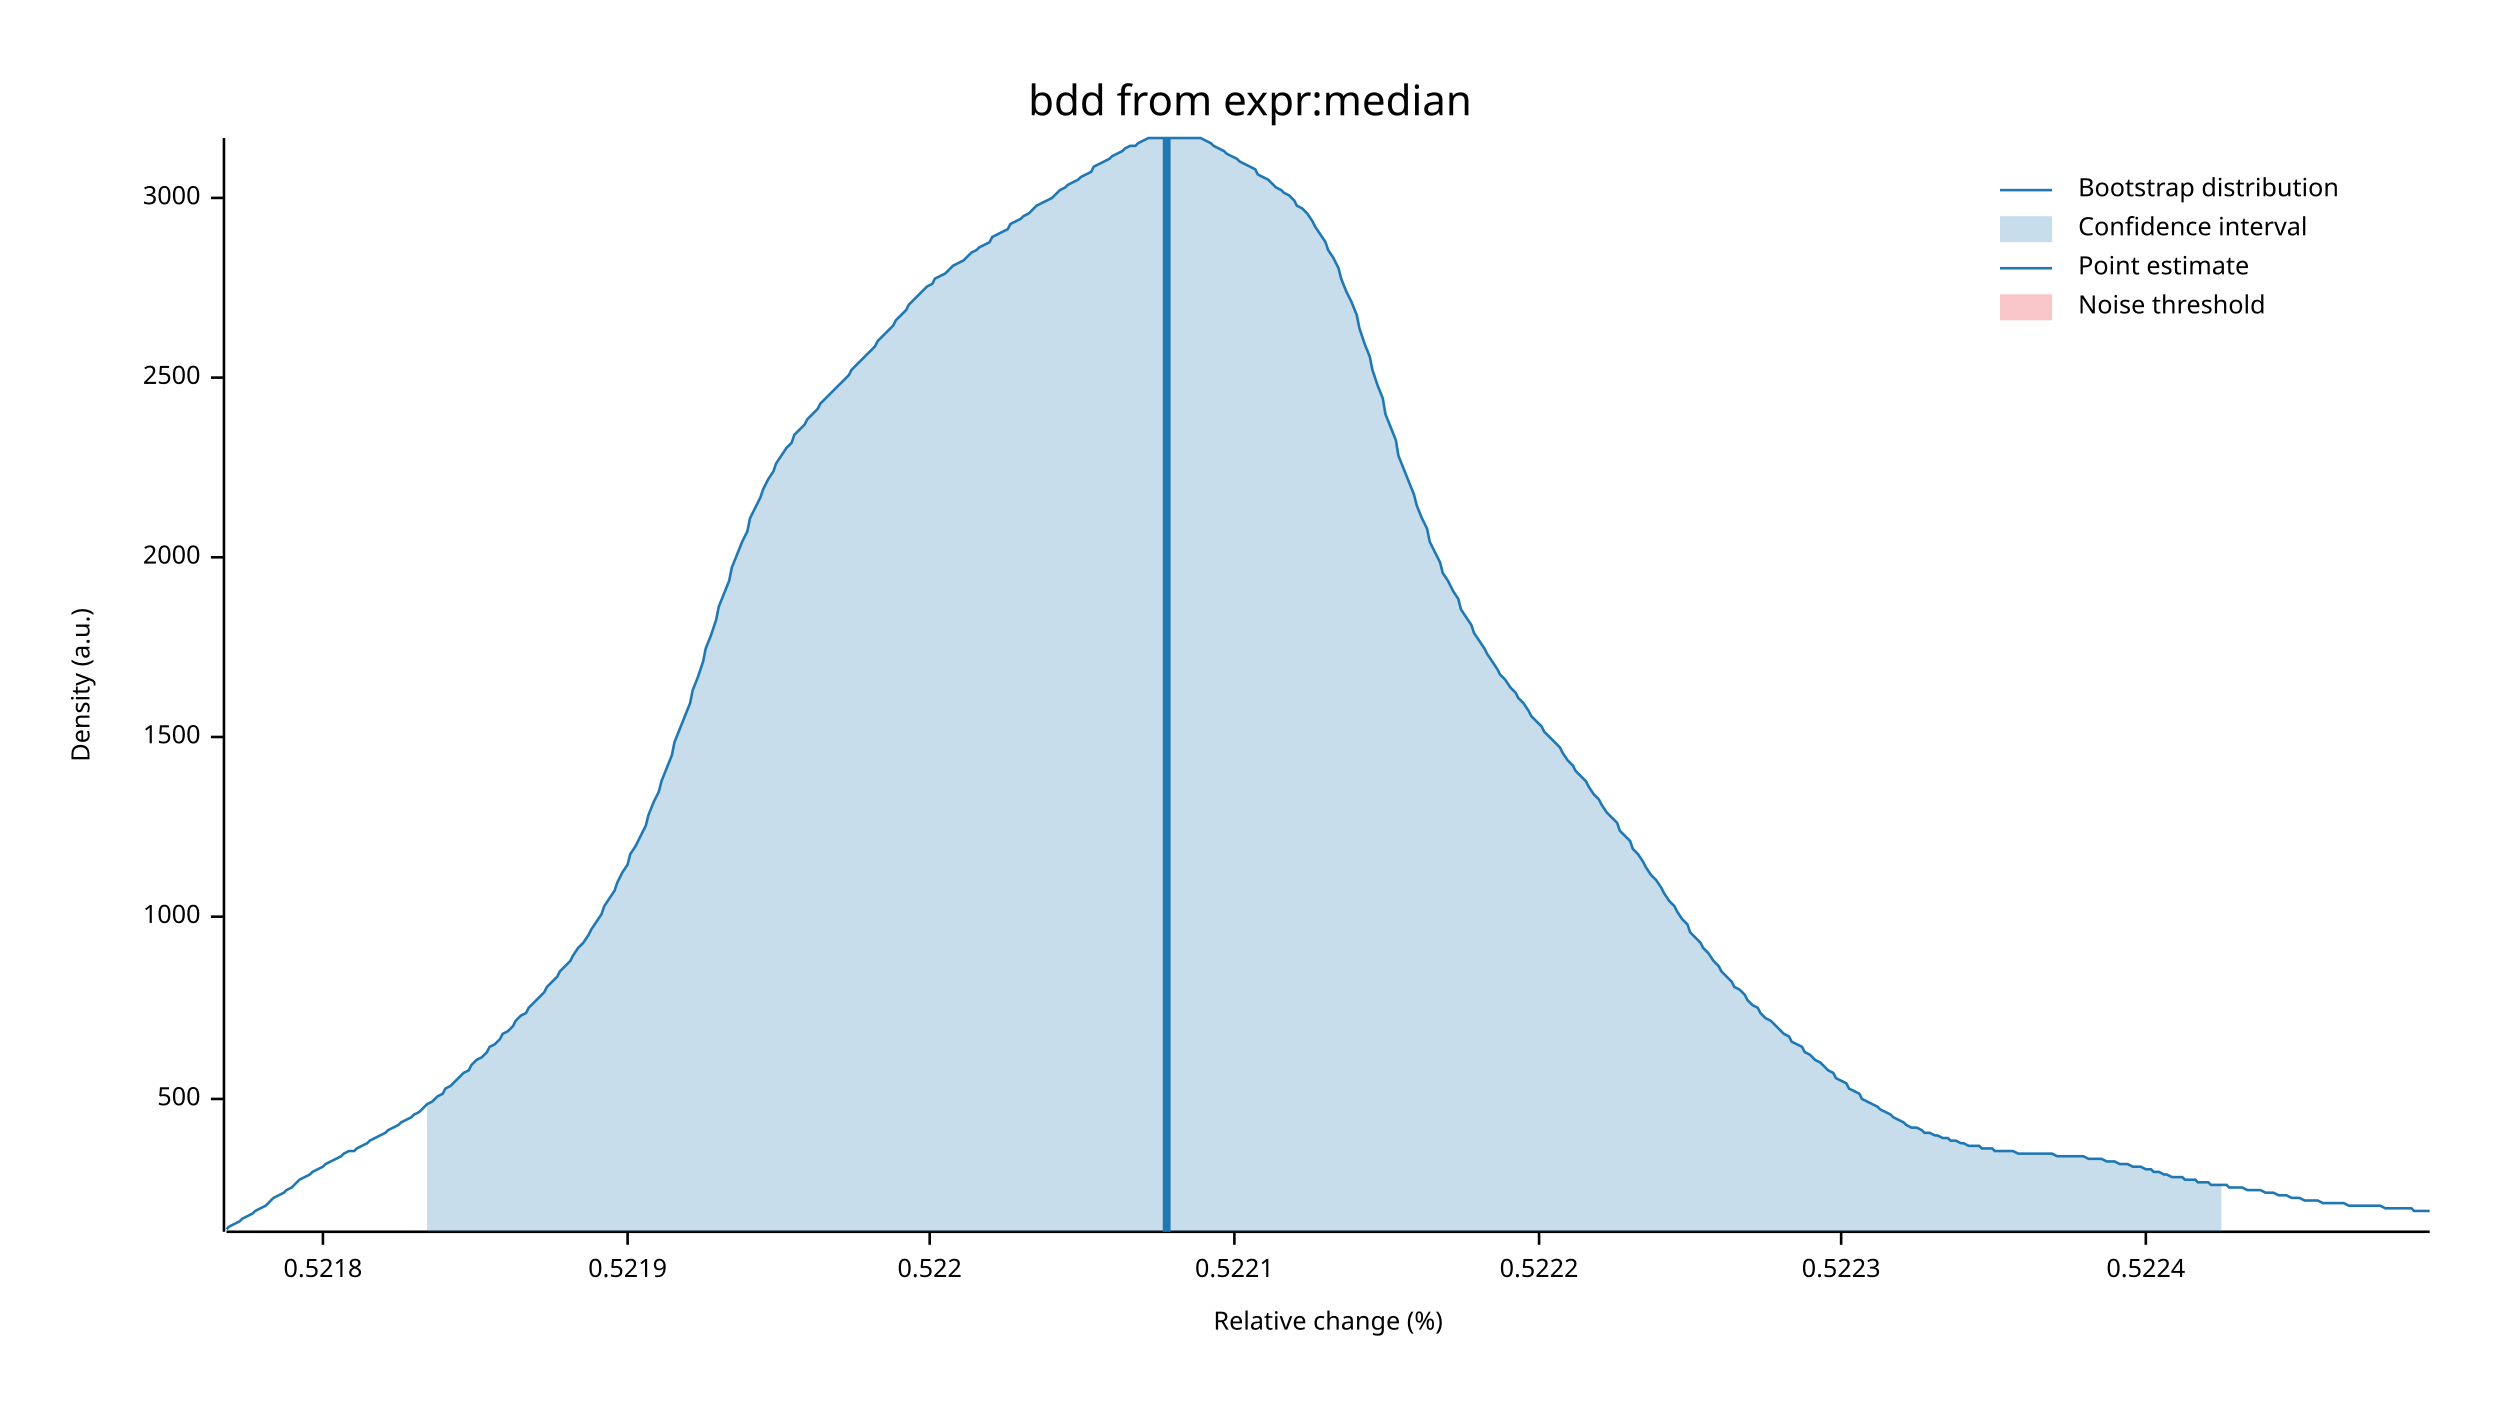
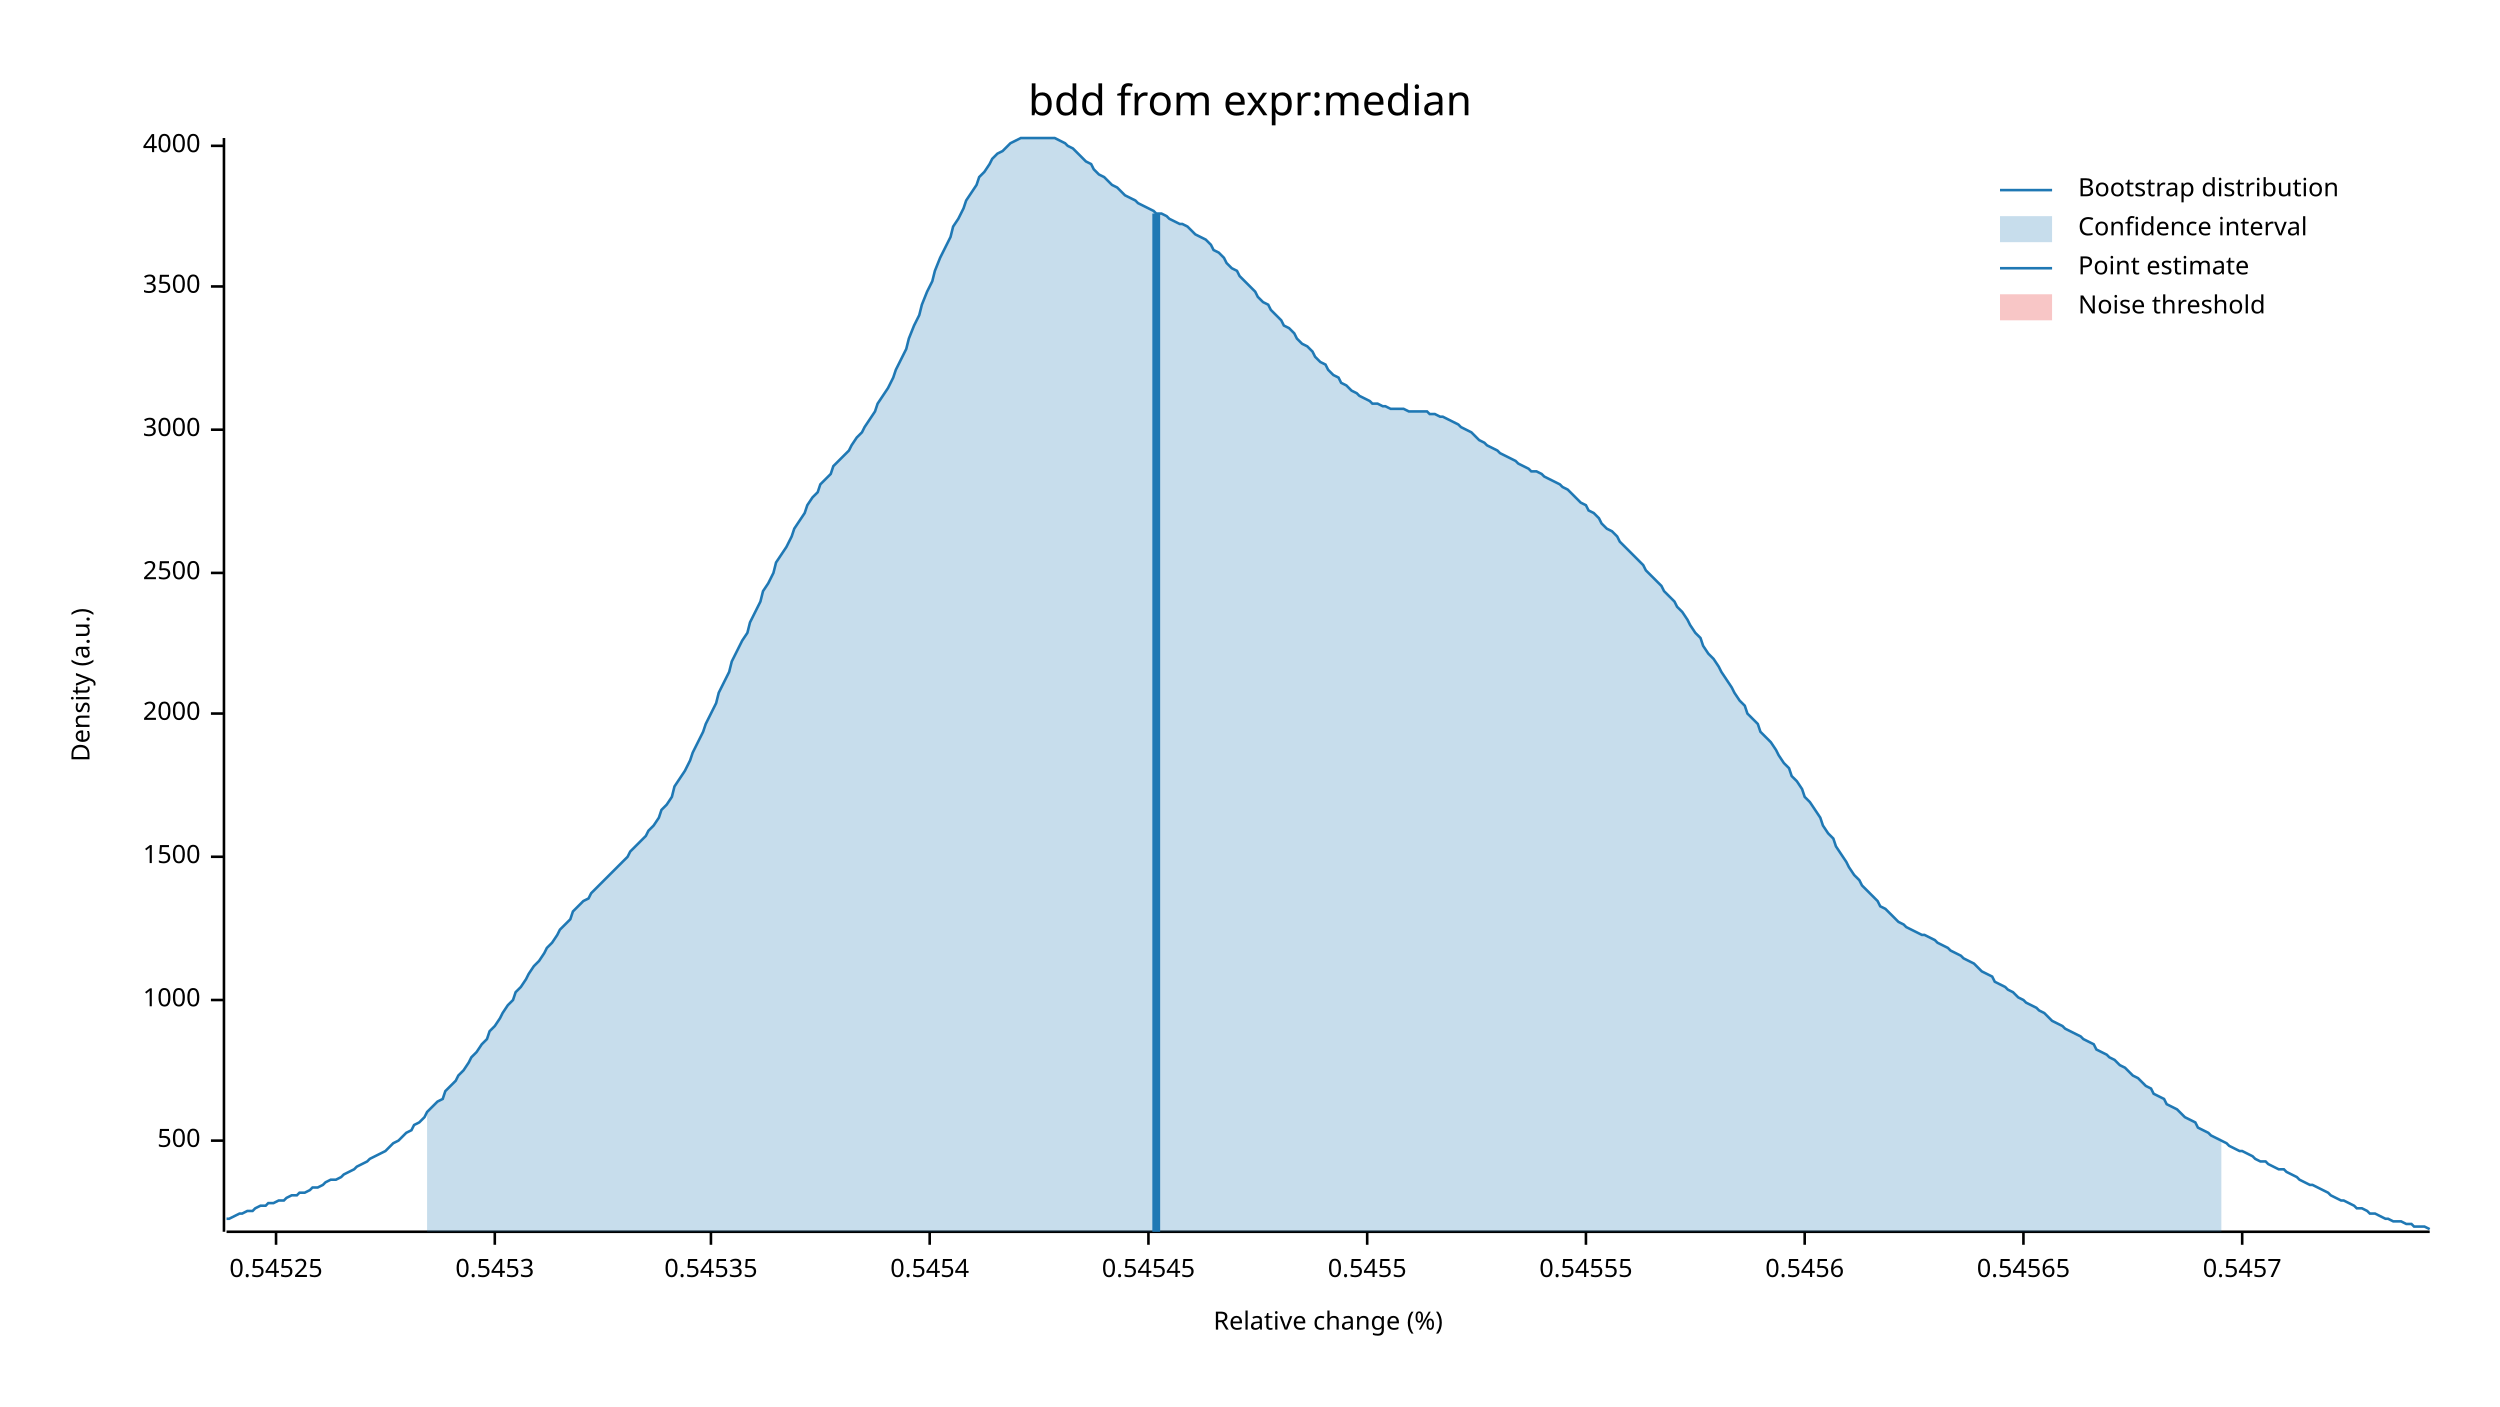
<svg xmlns="http://www.w3.org/2000/svg" width="960" height="540" viewBox="0 0 960 540">
  <text x="480" y="32" dy="0.76em" text-anchor="middle" font-family="sans-serif" font-size="16.129" opacity="1" fill="#000000">
bdd from expr:median
</text>
  <text x="27" y="263" dy="0.76em" text-anchor="middle" font-family="sans-serif" font-size="9.677" opacity="1" fill="#000000" transform="rotate(270, 27, 263)">
Density (a.u.)
</text>
  <text x="510" y="513" dy="-0.5ex" text-anchor="middle" font-family="sans-serif" font-size="9.677" opacity="1" fill="#000000">
Relative change (%)
</text>
  <polyline fill="none" opacity="1" stroke="#000000" stroke-width="1" points="86,53 86,473 " />
-   <text x="77" y="422" dy="0.5ex" text-anchor="end" font-family="sans-serif" font-size="9.677" opacity="1" fill="#000000">
+   <text x="77" y="438" dy="0.5ex" text-anchor="end" font-family="sans-serif" font-size="9.677" opacity="1" fill="#000000">
500
</text>
-   <polyline fill="none" opacity="1" stroke="#000000" stroke-width="1" points="81,422 86,422 " />
-   <text x="77" y="352" dy="0.5ex" text-anchor="end" font-family="sans-serif" font-size="9.677" opacity="1" fill="#000000">
+   <polyline fill="none" opacity="1" stroke="#000000" stroke-width="1" points="81,438 86,438 " />
+   <text x="77" y="384" dy="0.5ex" text-anchor="end" font-family="sans-serif" font-size="9.677" opacity="1" fill="#000000">
1000
</text>
-   <polyline fill="none" opacity="1" stroke="#000000" stroke-width="1" points="81,352 86,352 " />
-   <text x="77" y="283" dy="0.5ex" text-anchor="end" font-family="sans-serif" font-size="9.677" opacity="1" fill="#000000">
+   <polyline fill="none" opacity="1" stroke="#000000" stroke-width="1" points="81,384 86,384 " />
+   <text x="77" y="329" dy="0.5ex" text-anchor="end" font-family="sans-serif" font-size="9.677" opacity="1" fill="#000000">
1500
</text>
-   <polyline fill="none" opacity="1" stroke="#000000" stroke-width="1" points="81,283 86,283 " />
-   <text x="77" y="214" dy="0.5ex" text-anchor="end" font-family="sans-serif" font-size="9.677" opacity="1" fill="#000000">
+   <polyline fill="none" opacity="1" stroke="#000000" stroke-width="1" points="81,329 86,329 " />
+   <text x="77" y="274" dy="0.5ex" text-anchor="end" font-family="sans-serif" font-size="9.677" opacity="1" fill="#000000">
2000
</text>
-   <polyline fill="none" opacity="1" stroke="#000000" stroke-width="1" points="81,214 86,214 " />
-   <text x="77" y="145" dy="0.5ex" text-anchor="end" font-family="sans-serif" font-size="9.677" opacity="1" fill="#000000">
+   <polyline fill="none" opacity="1" stroke="#000000" stroke-width="1" points="81,274 86,274 " />
+   <text x="77" y="220" dy="0.5ex" text-anchor="end" font-family="sans-serif" font-size="9.677" opacity="1" fill="#000000">
2500
</text>
-   <polyline fill="none" opacity="1" stroke="#000000" stroke-width="1" points="81,145 86,145 " />
-   <text x="77" y="76" dy="0.5ex" text-anchor="end" font-family="sans-serif" font-size="9.677" opacity="1" fill="#000000">
+   <polyline fill="none" opacity="1" stroke="#000000" stroke-width="1" points="81,220 86,220 " />
+   <text x="77" y="165" dy="0.5ex" text-anchor="end" font-family="sans-serif" font-size="9.677" opacity="1" fill="#000000">
3000
</text>
-   <polyline fill="none" opacity="1" stroke="#000000" stroke-width="1" points="81,76 86,76 " />
+   <polyline fill="none" opacity="1" stroke="#000000" stroke-width="1" points="81,165 86,165 " />
+   <text x="77" y="110" dy="0.5ex" text-anchor="end" font-family="sans-serif" font-size="9.677" opacity="1" fill="#000000">
+ 3500
+ </text>
+   <polyline fill="none" opacity="1" stroke="#000000" stroke-width="1" points="81,110 86,110 " />
+   <text x="77" y="56" dy="0.5ex" text-anchor="end" font-family="sans-serif" font-size="9.677" opacity="1" fill="#000000">
+ 4000
+ </text>
+   <polyline fill="none" opacity="1" stroke="#000000" stroke-width="1" points="81,56 86,56 " />
  <polyline fill="none" opacity="1" stroke="#000000" stroke-width="1" points="87,473 933,473 " />
-   <text x="124" y="483" dy="0.76em" text-anchor="middle" font-family="sans-serif" font-size="9.677" opacity="1" fill="#000000">
- 0.5218
+   <text x="106" y="483" dy="0.76em" text-anchor="middle" font-family="sans-serif" font-size="9.677" opacity="1" fill="#000000">
+ 0.54525
</text>
-   <polyline fill="none" opacity="1" stroke="#000000" stroke-width="1" points="124,473 124,478 " />
-   <text x="241" y="483" dy="0.76em" text-anchor="middle" font-family="sans-serif" font-size="9.677" opacity="1" fill="#000000">
- 0.5219
+   <polyline fill="none" opacity="1" stroke="#000000" stroke-width="1" points="106,473 106,478 " />
+   <text x="190" y="483" dy="0.76em" text-anchor="middle" font-family="sans-serif" font-size="9.677" opacity="1" fill="#000000">
+ 0.5453
</text>
-   <polyline fill="none" opacity="1" stroke="#000000" stroke-width="1" points="241,473 241,478 " />
+   <polyline fill="none" opacity="1" stroke="#000000" stroke-width="1" points="190,473 190,478 " />
+   <text x="273" y="483" dy="0.76em" text-anchor="middle" font-family="sans-serif" font-size="9.677" opacity="1" fill="#000000">
+ 0.54535
+ </text>
+   <polyline fill="none" opacity="1" stroke="#000000" stroke-width="1" points="273,473 273,478 " />
  <text x="357" y="483" dy="0.76em" text-anchor="middle" font-family="sans-serif" font-size="9.677" opacity="1" fill="#000000">
- 0.522
+ 0.5454
</text>
  <polyline fill="none" opacity="1" stroke="#000000" stroke-width="1" points="357,473 357,478 " />
-   <text x="474" y="483" dy="0.76em" text-anchor="middle" font-family="sans-serif" font-size="9.677" opacity="1" fill="#000000">
- 0.5221
+   <text x="441" y="483" dy="0.76em" text-anchor="middle" font-family="sans-serif" font-size="9.677" opacity="1" fill="#000000">
+ 0.54545
</text>
-   <polyline fill="none" opacity="1" stroke="#000000" stroke-width="1" points="474,473 474,478 " />
-   <text x="591" y="483" dy="0.76em" text-anchor="middle" font-family="sans-serif" font-size="9.677" opacity="1" fill="#000000">
- 0.5222
+   <polyline fill="none" opacity="1" stroke="#000000" stroke-width="1" points="441,473 441,478 " />
+   <text x="525" y="483" dy="0.76em" text-anchor="middle" font-family="sans-serif" font-size="9.677" opacity="1" fill="#000000">
+ 0.5455
</text>
-   <polyline fill="none" opacity="1" stroke="#000000" stroke-width="1" points="591,473 591,478 " />
-   <text x="707" y="483" dy="0.76em" text-anchor="middle" font-family="sans-serif" font-size="9.677" opacity="1" fill="#000000">
- 0.5223
+   <polyline fill="none" opacity="1" stroke="#000000" stroke-width="1" points="525,473 525,478 " />
+   <text x="609" y="483" dy="0.76em" text-anchor="middle" font-family="sans-serif" font-size="9.677" opacity="1" fill="#000000">
+ 0.54555
</text>
-   <polyline fill="none" opacity="1" stroke="#000000" stroke-width="1" points="707,473 707,478 " />
-   <text x="824" y="483" dy="0.76em" text-anchor="middle" font-family="sans-serif" font-size="9.677" opacity="1" fill="#000000">
- 0.5224
+   <polyline fill="none" opacity="1" stroke="#000000" stroke-width="1" points="609,473 609,478 " />
+   <text x="693" y="483" dy="0.76em" text-anchor="middle" font-family="sans-serif" font-size="9.677" opacity="1" fill="#000000">
+ 0.5456
</text>
-   <polyline fill="none" opacity="1" stroke="#000000" stroke-width="1" points="824,473 824,478 " />
-   <polyline fill="none" opacity="1" stroke="#1F78B4" stroke-width="1" points="87,472 88,471 90,470 92,469 93,468 95,467 97,466 98,465 100,464 102,463 103,462 105,460 107,459 109,458 110,457 112,456 114,454 115,453 117,452 119,451 120,450 122,449 124,448 125,447 127,446 129,445 131,444 132,443 134,442 136,442 137,441 139,440 141,439 142,438 144,437 146,436 148,435 149,434 151,433 153,432 154,431 156,430 158,429 159,428 161,427 163,425 164,424 166,423 168,421 170,420 171,418 173,417 175,415 176,414 178,412 180,411 181,409 183,407 185,406 187,404 188,402 190,401 192,399 193,397 195,396 197,394 198,392 200,390 202,389 203,387 205,385 207,383 209,381 210,379 212,377 214,375 215,373 217,371 219,369 220,367 222,364 224,362 226,359 227,357 229,354 231,351 232,348 234,345 236,342 237,339 239,335 241,332 242,328 244,325 246,321 248,317 249,313 251,308 253,304 254,300 256,295 258,290 259,285 261,280 263,275 265,270 266,265 268,260 270,254 271,249 273,244 275,238 276,233 278,228 280,223 281,218 283,213 285,208 287,204 288,199 290,195 292,191 293,188 295,184 297,181 298,178 300,175 302,172 304,170 305,167 307,165 309,163 310,161 312,159 314,157 315,155 317,153 319,151 320,150 322,148 324,146 326,144 327,142 329,140 331,138 332,137 334,135 336,133 337,131 339,129 341,127 343,125 344,123 346,121 348,119 349,117 351,115 353,113 354,112 356,110 358,109 359,107 361,106 363,105 365,103 366,102 368,101 370,100 371,99 373,97 375,96 376,95 378,94 380,93 381,91 383,90 385,89 387,88 388,86 390,85 392,84 393,83 395,82 397,80 398,79 400,78 402,77 404,76 405,75 407,73 409,72 410,71 412,70 414,69 415,68 417,67 419,66 420,64 422,63 424,62 426,61 427,60 429,59 431,58 432,57 434,56 436,56 437,55 439,54 441,53 443,53 444,53 446,53 448,53 449,53 451,53 453,53 454,53 456,53 458,53 459,53 461,53 463,54 465,55 466,56 468,57 470,58 471,59 473,60 475,61 476,62 478,63 480,64 482,65 483,67 485,68 487,69 488,70 490,72 492,73 493,74 495,75 497,77 498,79 500,80 502,82 504,85 505,87 507,90 509,93 510,96 512,99 514,103 515,107 517,112 519,116 521,121 522,126 524,132 526,137 527,142 529,148 531,153 532,159 534,164 536,169 537,175 539,180 541,185 543,190 544,194 546,199 548,203 549,208 551,212 553,216 554,220 556,223 558,227 560,230 561,234 563,237 565,240 566,243 568,246 570,249 571,251 573,254 575,257 576,259 578,261 580,264 582,266 583,268 585,270 587,273 588,275 590,277 592,279 593,281 595,283 597,285 599,287 600,289 602,292 604,294 605,296 607,298 609,300 610,302 612,305 614,307 615,309 617,312 619,314 621,316 622,319 624,321 626,323 627,326 629,328 631,331 632,333 634,336 636,338 638,341 639,343 641,346 643,348 644,350 646,353 648,355 649,358 651,360 653,362 654,364 656,366 658,369 660,371 661,373 663,375 665,377 666,379 668,380 670,382 671,384 673,386 675,387 676,389 678,391 680,392 682,394 683,395 685,397 687,398 688,400 690,401 692,402 693,404 695,405 697,407 699,408 700,409 702,411 704,412 705,414 707,415 709,416 710,418 712,419 714,420 715,422 717,423 719,424 721,425 722,426 724,427 726,428 727,429 729,430 731,431 732,432 734,433 736,433 738,434 739,435 741,435 743,436 744,436 746,437 748,437 749,438 751,438 753,439 754,439 756,440 758,440 760,440 761,441 763,441 765,441 766,442 768,442 770,442 771,442 773,442 775,443 777,443 778,443 780,443 782,443 783,443 785,443 787,443 788,443 790,444 792,444 793,444 795,444 797,444 799,444 800,444 802,445 804,445 805,445 807,445 809,446 810,446 812,446 814,447 816,447 817,447 819,448 821,448 822,448 824,449 826,449 827,450 829,450 831,451 832,451 834,452 836,452 838,452 839,453 841,453 843,453 844,454 846,454 848,454 849,455 851,455 853,455 855,455 856,456 858,456 860,456 861,456 863,457 865,457 866,457 868,457 870,458 871,458 873,458 875,459 877,459 878,459 880,460 882,460 883,460 885,461 887,461 888,461 890,461 892,462 894,462 895,462 897,462 899,462 900,462 902,463 904,463 905,463 907,463 909,463 910,463 912,463 914,463 916,464 917,464 919,464 921,464 922,464 924,464 926,464 927,465 929,465 931,465 933,465 " />
-   <polygon opacity="0.25" fill="#1F78B4" points="164,424 166,423 168,421 170,420 171,418 173,417 175,415 176,414 178,412 180,411 181,409 183,407 185,406 187,404 188,402 190,401 192,399 193,397 195,396 197,394 198,392 200,390 202,389 203,387 205,385 207,383 209,381 210,379 212,377 214,375 215,373 217,371 219,369 220,367 222,364 224,362 226,359 227,357 229,354 231,351 232,348 234,345 236,342 237,339 239,335 241,332 242,328 244,325 246,321 248,317 249,313 251,308 253,304 254,300 256,295 258,290 259,285 261,280 263,275 265,270 266,265 268,260 270,254 271,249 273,244 275,238 276,233 278,228 280,223 281,218 283,213 285,208 287,204 288,199 290,195 292,191 293,188 295,184 297,181 298,178 300,175 302,172 304,170 305,167 307,165 309,163 310,161 312,159 314,157 315,155 317,153 319,151 320,150 322,148 324,146 326,144 327,142 329,140 331,138 332,137 334,135 336,133 337,131 339,129 341,127 343,125 344,123 346,121 348,119 349,117 351,115 353,113 354,112 356,110 358,109 359,107 361,106 363,105 365,103 366,102 368,101 370,100 371,99 373,97 375,96 376,95 378,94 380,93 381,91 383,90 385,89 387,88 388,86 390,85 392,84 393,83 395,82 397,80 398,79 400,78 402,77 404,76 405,75 407,73 409,72 410,71 412,70 414,69 415,68 417,67 419,66 420,64 422,63 424,62 426,61 427,60 429,59 431,58 432,57 434,56 436,56 437,55 439,54 441,53 443,53 444,53 446,53 448,53 449,53 451,53 453,53 454,53 456,53 458,53 459,53 461,53 463,54 465,55 466,56 468,57 470,58 471,59 473,60 475,61 476,62 478,63 480,64 482,65 483,67 485,68 487,69 488,70 490,72 492,73 493,74 495,75 497,77 498,79 500,80 502,82 504,85 505,87 507,90 509,93 510,96 512,99 514,103 515,107 517,112 519,116 521,121 522,126 524,132 526,137 527,142 529,148 531,153 532,159 534,164 536,169 537,175 539,180 541,185 543,190 544,194 546,199 548,203 549,208 551,212 553,216 554,220 556,223 558,227 560,230 561,234 563,237 565,240 566,243 568,246 570,249 571,251 573,254 575,257 576,259 578,261 580,264 582,266 583,268 585,270 587,273 588,275 590,277 592,279 593,281 595,283 597,285 599,287 600,289 602,292 604,294 605,296 607,298 609,300 610,302 612,305 614,307 615,309 617,312 619,314 621,316 622,319 624,321 626,323 627,326 629,328 631,331 632,333 634,336 636,338 638,341 639,343 641,346 643,348 644,350 646,353 648,355 649,358 651,360 653,362 654,364 656,366 658,369 660,371 661,373 663,375 665,377 666,379 668,380 670,382 671,384 673,386 675,387 676,389 678,391 680,392 682,394 683,395 685,397 687,398 688,400 690,401 692,402 693,404 695,405 697,407 699,408 700,409 702,411 704,412 705,414 707,415 709,416 710,418 712,419 714,420 715,422 717,423 719,424 721,425 722,426 724,427 726,428 727,429 729,430 731,431 732,432 734,433 736,433 738,434 739,435 741,435 743,436 744,436 746,437 748,437 749,438 751,438 753,439 754,439 756,440 758,440 760,440 761,441 763,441 765,441 766,442 768,442 770,442 771,442 773,442 775,443 777,443 778,443 780,443 782,443 783,443 785,443 787,443 788,443 790,444 792,444 793,444 795,444 797,444 799,444 800,444 802,445 804,445 805,445 807,445 809,446 810,446 812,446 814,447 816,447 817,447 819,448 821,448 822,448 824,449 826,449 827,450 829,450 831,451 832,451 834,452 836,452 838,452 839,453 841,453 843,453 844,454 846,454 848,454 849,455 851,455 853,455 853,473 164,473 " />
-   <polyline fill="none" opacity="1" stroke="#1F78B4" stroke-width="3" points="448,473 448,53 " />
+   <polyline fill="none" opacity="1" stroke="#000000" stroke-width="1" points="693,473 693,478 " />
+   <text x="777" y="483" dy="0.76em" text-anchor="middle" font-family="sans-serif" font-size="9.677" opacity="1" fill="#000000">
+ 0.54565
+ </text>
+   <polyline fill="none" opacity="1" stroke="#000000" stroke-width="1" points="777,473 777,478 " />
+   <text x="861" y="483" dy="0.76em" text-anchor="middle" font-family="sans-serif" font-size="9.677" opacity="1" fill="#000000">
+ 0.5457
+ </text>
+   <polyline fill="none" opacity="1" stroke="#000000" stroke-width="1" points="861,473 861,478 " />
+   <polyline fill="none" opacity="1" stroke="#1F78B4" stroke-width="1" points="87,468 88,468 90,467 92,466 93,466 95,465 97,465 98,464 100,463 102,463 103,462 105,462 107,461 109,461 110,460 112,459 114,459 115,458 117,458 119,457 120,456 122,456 124,455 125,454 127,453 129,453 131,452 132,451 134,450 136,449 137,448 139,447 141,446 142,445 144,444 146,443 148,442 149,441 151,439 153,438 154,437 156,435 158,434 159,432 161,431 163,429 164,427 166,425 168,423 170,422 171,419 173,417 175,415 176,413 178,411 180,408 181,406 183,404 185,401 187,399 188,396 190,394 192,391 193,389 195,386 197,384 198,381 200,379 202,376 203,374 205,371 207,369 209,366 210,364 212,362 214,359 215,357 217,355 219,353 220,350 222,348 224,346 226,345 227,343 229,341 231,339 232,338 234,336 236,334 237,333 239,331 241,329 242,327 244,325 246,323 248,321 249,319 251,317 253,314 254,311 256,309 258,306 259,302 261,299 263,296 265,292 266,289 268,285 270,281 271,278 273,274 275,270 276,266 278,262 280,258 281,254 283,250 285,246 287,243 288,239 290,235 292,231 293,227 295,224 297,220 298,216 300,213 302,210 304,206 305,203 307,200 309,197 310,194 312,191 314,189 315,186 317,184 319,182 320,179 322,177 324,175 326,173 327,171 329,168 331,166 332,164 334,161 336,158 337,155 339,152 341,149 343,145 344,142 346,138 348,134 349,130 351,125 353,121 354,117 356,112 358,108 359,104 361,99 363,95 365,91 366,87 368,84 370,80 371,77 373,74 375,71 376,68 378,66 380,63 381,61 383,59 385,58 387,56 388,55 390,54 392,53 393,53 395,53 397,53 398,53 400,53 402,53 404,53 405,53 407,54 409,55 410,56 412,57 414,59 415,60 417,62 419,63 420,65 422,67 424,68 426,70 427,71 429,72 431,74 432,75 434,76 436,77 437,78 439,79 441,80 443,81 444,82 446,82 448,83 449,84 451,85 453,86 454,86 456,87 458,89 459,90 461,91 463,92 465,94 466,96 468,97 470,99 471,101 473,103 475,104 476,106 478,108 480,110 482,112 483,114 485,116 487,117 488,119 490,121 492,123 493,125 495,126 497,128 498,130 500,132 502,133 504,135 505,137 507,139 509,140 510,142 512,144 514,145 515,147 517,148 519,150 521,151 522,152 524,153 526,154 527,155 529,155 531,156 532,156 534,157 536,157 537,157 539,157 541,158 543,158 544,158 546,158 548,158 549,159 551,159 553,160 554,160 556,161 558,162 560,163 561,164 563,165 565,166 566,167 568,169 570,170 571,171 573,172 575,173 576,174 578,175 580,176 582,177 583,178 585,179 587,180 588,181 590,181 592,182 593,183 595,184 597,185 599,186 600,187 602,188 604,190 605,191 607,193 609,194 610,196 612,197 614,199 615,201 617,203 619,204 621,206 622,208 624,210 626,212 627,213 629,215 631,217 632,219 634,221 636,223 638,225 639,227 641,229 643,231 644,233 646,235 648,238 649,240 651,243 653,245 654,248 656,251 658,253 660,256 661,258 663,261 665,264 666,266 668,269 670,271 671,274 673,276 675,278 676,281 678,283 680,285 682,288 683,290 685,293 687,295 688,298 690,300 692,303 693,306 695,308 697,311 699,314 700,317 702,320 704,322 705,325 707,328 709,331 710,333 712,336 714,338 715,340 717,342 719,344 721,346 722,348 724,349 726,351 727,352 729,354 731,355 732,356 734,357 736,358 738,359 739,359 741,360 743,361 744,362 746,363 748,364 749,365 751,366 753,367 754,368 756,369 758,370 760,372 761,373 763,374 765,375 766,377 768,378 770,379 771,380 773,381 775,383 777,384 778,385 780,386 782,387 783,388 785,389 787,391 788,392 790,393 792,394 793,395 795,396 797,397 799,398 800,399 802,400 804,401 805,403 807,404 809,405 810,406 812,407 814,409 816,410 817,411 819,413 821,414 822,415 824,417 826,418 827,420 829,421 831,422 832,424 834,425 836,426 838,428 839,429 841,430 843,431 844,433 846,434 848,435 849,436 851,437 853,438 855,439 856,440 858,441 860,442 861,442 863,443 865,444 866,445 868,446 870,446 871,447 873,448 875,449 877,449 878,450 880,451 882,452 883,453 885,454 887,455 888,455 890,456 892,457 894,458 895,459 897,460 899,461 900,461 902,462 904,463 905,464 907,464 909,465 910,466 912,466 914,467 916,468 917,468 919,469 921,469 922,469 924,470 926,470 927,471 929,471 931,471 933,472 " />
+   <polygon opacity="0.25" fill="#1F78B4" points="164,427 166,425 168,423 170,422 171,419 173,417 175,415 176,413 178,411 180,408 181,406 183,404 185,401 187,399 188,396 190,394 192,391 193,389 195,386 197,384 198,381 200,379 202,376 203,374 205,371 207,369 209,366 210,364 212,362 214,359 215,357 217,355 219,353 220,350 222,348 224,346 226,345 227,343 229,341 231,339 232,338 234,336 236,334 237,333 239,331 241,329 242,327 244,325 246,323 248,321 249,319 251,317 253,314 254,311 256,309 258,306 259,302 261,299 263,296 265,292 266,289 268,285 270,281 271,278 273,274 275,270 276,266 278,262 280,258 281,254 283,250 285,246 287,243 288,239 290,235 292,231 293,227 295,224 297,220 298,216 300,213 302,210 304,206 305,203 307,200 309,197 310,194 312,191 314,189 315,186 317,184 319,182 320,179 322,177 324,175 326,173 327,171 329,168 331,166 332,164 334,161 336,158 337,155 339,152 341,149 343,145 344,142 346,138 348,134 349,130 351,125 353,121 354,117 356,112 358,108 359,104 361,99 363,95 365,91 366,87 368,84 370,80 371,77 373,74 375,71 376,68 378,66 380,63 381,61 383,59 385,58 387,56 388,55 390,54 392,53 393,53 395,53 397,53 398,53 400,53 402,53 404,53 405,53 407,54 409,55 410,56 412,57 414,59 415,60 417,62 419,63 420,65 422,67 424,68 426,70 427,71 429,72 431,74 432,75 434,76 436,77 437,78 439,79 441,80 443,81 444,82 446,82 448,83 449,84 451,85 453,86 454,86 456,87 458,89 459,90 461,91 463,92 465,94 466,96 468,97 470,99 471,101 473,103 475,104 476,106 478,108 480,110 482,112 483,114 485,116 487,117 488,119 490,121 492,123 493,125 495,126 497,128 498,130 500,132 502,133 504,135 505,137 507,139 509,140 510,142 512,144 514,145 515,147 517,148 519,150 521,151 522,152 524,153 526,154 527,155 529,155 531,156 532,156 534,157 536,157 537,157 539,157 541,158 543,158 544,158 546,158 548,158 549,159 551,159 553,160 554,160 556,161 558,162 560,163 561,164 563,165 565,166 566,167 568,169 570,170 571,171 573,172 575,173 576,174 578,175 580,176 582,177 583,178 585,179 587,180 588,181 590,181 592,182 593,183 595,184 597,185 599,186 600,187 602,188 604,190 605,191 607,193 609,194 610,196 612,197 614,199 615,201 617,203 619,204 621,206 622,208 624,210 626,212 627,213 629,215 631,217 632,219 634,221 636,223 638,225 639,227 641,229 643,231 644,233 646,235 648,238 649,240 651,243 653,245 654,248 656,251 658,253 660,256 661,258 663,261 665,264 666,266 668,269 670,271 671,274 673,276 675,278 676,281 678,283 680,285 682,288 683,290 685,293 687,295 688,298 690,300 692,303 693,306 695,308 697,311 699,314 700,317 702,320 704,322 705,325 707,328 709,331 710,333 712,336 714,338 715,340 717,342 719,344 721,346 722,348 724,349 726,351 727,352 729,354 731,355 732,356 734,357 736,358 738,359 739,359 741,360 743,361 744,362 746,363 748,364 749,365 751,366 753,367 754,368 756,369 758,370 760,372 761,373 763,374 765,375 766,377 768,378 770,379 771,380 773,381 775,383 777,384 778,385 780,386 782,387 783,388 785,389 787,391 788,392 790,393 792,394 793,395 795,396 797,397 799,398 800,399 802,400 804,401 805,403 807,404 809,405 810,406 812,407 814,409 816,410 817,411 819,413 821,414 822,415 824,417 826,418 827,420 829,421 831,422 832,424 834,425 836,426 838,428 839,429 841,430 843,431 844,433 846,434 848,435 849,436 851,437 853,438 853,473 164,473 " />
+   <polyline fill="none" opacity="1" stroke="#1F78B4" stroke-width="3" points="444,473 444,82 " />
  <rect x="510" y="53" width="0" height="419" opacity="0.1" fill="#E31A1C" stroke="none" />
  <text x="798" y="68" dy="0.76em" text-anchor="start" font-family="sans-serif" font-size="9.677" opacity="1" fill="#000000">
Bootstrap distribution
</text>
  <text x="798" y="83" dy="0.76em" text-anchor="start" font-family="sans-serif" font-size="9.677" opacity="1" fill="#000000">
Confidence interval
</text>
  <text x="798" y="98" dy="0.76em" text-anchor="start" font-family="sans-serif" font-size="9.677" opacity="1" fill="#000000">
Point estimate
</text>
  <text x="798" y="113" dy="0.76em" text-anchor="start" font-family="sans-serif" font-size="9.677" opacity="1" fill="#000000">
Noise threshold
</text>
  <polyline fill="none" opacity="1" stroke="#1F78B4" stroke-width="1" points="768,73 788,73 " />
  <rect x="768" y="83" width="20" height="10" opacity="0.25" fill="#1F78B4" stroke="none" />
  <polyline fill="none" opacity="1" stroke="#1F78B4" stroke-width="1" points="768,103 788,103 " />
  <rect x="768" y="113" width="20" height="10" opacity="0.25" fill="#E31A1C" stroke="none" />
</svg>
